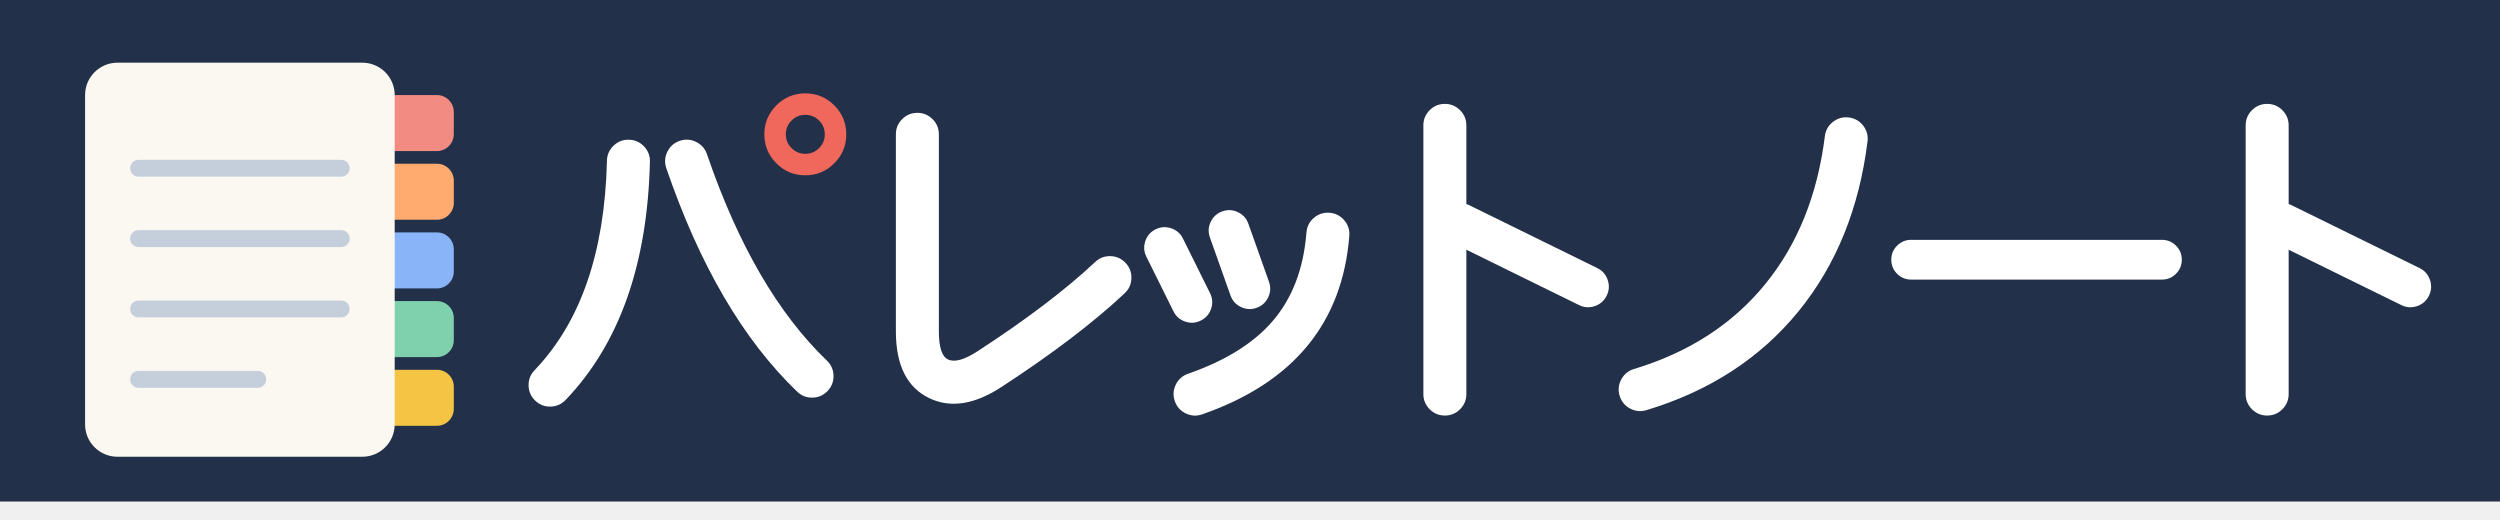
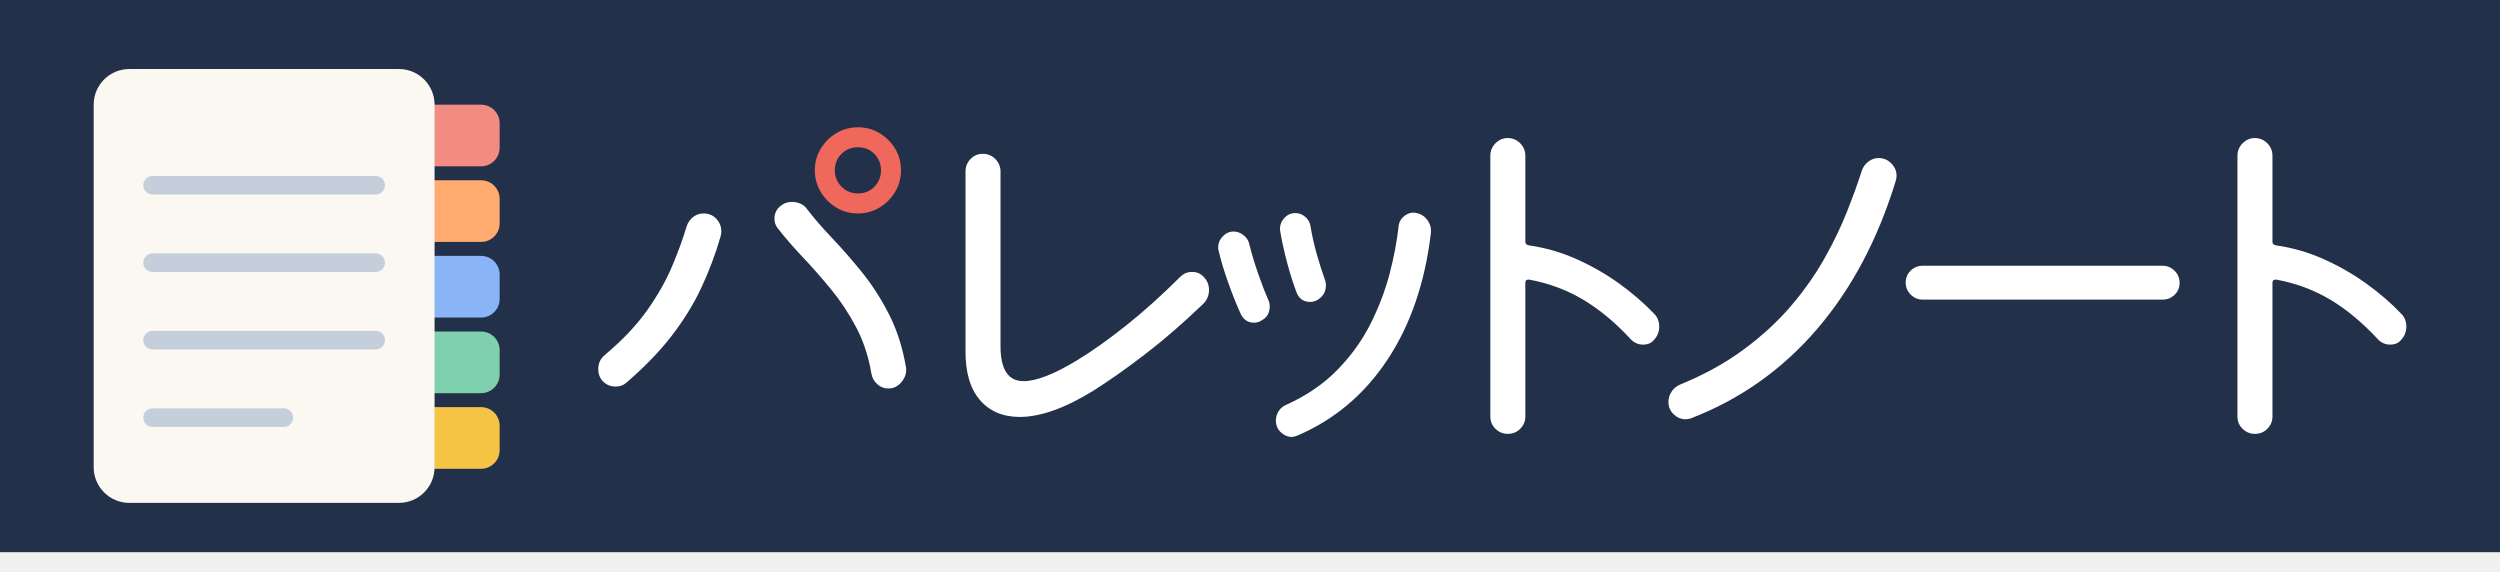
- <svg xmlns="http://www.w3.org/2000/svg" viewBox="-38.0 -56.0 1116.602 232">
-   <path fill="#22304A" d="M-78,-96 L1118.602,-96 L1118.602,168 L-78,168 L-78,-96 Z" />
+ <svg xmlns="http://www.w3.org/2000/svg" viewBox="-38.0 -56.0 1014.151 232">
+   <path fill="#22304A" d="M-78,-96 L1016.151,-96 L1016.151,168 L-78,168 L-78,-96 Z" />
  <path fill="#F28B82" d="M126.971,-13.543 L157.143,-13.543 C161.309,-13.543 164.686,-10.166 164.686,-6 L164.686,3.931 C164.686,8.097 161.309,11.474 157.143,11.474 L126.971,11.474 C122.806,11.474 119.429,8.097 119.429,3.931 L119.429,-6 C119.429,-10.166 122.806,-13.543 126.971,-13.543 Z" />
  <path fill="#FFAB70" d="M126.971,17.131 L157.143,17.131 C161.309,17.131 164.686,20.508 164.686,24.674 L164.686,34.606 C164.686,38.772 161.309,42.149 157.143,42.149 L126.971,42.149 C122.806,42.149 119.429,38.772 119.429,34.606 L119.429,24.674 C119.429,20.508 122.806,17.131 126.971,17.131 Z" />
  <path fill="#8AB4F8" d="M126.971,47.806 L157.143,47.806 C161.309,47.806 164.686,51.183 164.686,55.349 L164.686,65.28 C164.686,69.446 161.309,72.823 157.143,72.823 L126.971,72.823 C122.806,72.823 119.429,69.446 119.429,65.28 L119.429,55.349 C119.429,51.183 122.806,47.806 126.971,47.806 Z" />
  <path fill="#7FD1AE" d="M126.971,78.48 L157.143,78.48 C161.309,78.48 164.686,81.857 164.686,86.023 L164.686,95.954 C164.686,100.12 161.309,103.497 157.143,103.497 L126.971,103.497 C122.806,103.497 119.429,100.12 119.429,95.954 L119.429,86.023 C119.429,81.857 122.806,78.48 126.971,78.48 Z" />
  <path fill="#F6C445" d="M126.971,109.154 L157.143,109.154 C161.309,109.154 164.686,112.531 164.686,116.697 L164.686,126.629 C164.686,130.794 161.309,134.171 157.143,134.171 L126.971,134.171 C122.806,134.171 119.429,130.794 119.429,126.629 L119.429,116.697 C119.429,112.531 122.806,109.154 126.971,109.154 Z" />
  <path fill="#FBF8F1" d="M14.457,-28 L123.829,-28 C131.813,-28 138.286,-21.527 138.286,-13.543 L138.286,133.543 C138.286,141.527 131.813,148 123.829,148 L14.457,148 C6.473,148 0,141.527 0,133.543 L0,-13.543 C0,-21.527 6.473,-28 14.457,-28 Z" />
  <path fill="#C5CFDB" d="M23.886,15.371 L114.4,15.371 C116.483,15.371 118.171,17.06 118.171,19.143 L118.171,19.143 C118.171,21.226 116.483,22.914 114.4,22.914 L23.886,22.914 C21.803,22.914 20.114,21.226 20.114,19.143 L20.114,19.143 C20.114,17.06 21.803,15.371 23.886,15.371 Z M23.886,46.8 L114.4,46.8 C116.483,46.8 118.171,48.488 118.171,50.571 L118.171,50.571 C118.171,52.654 116.483,54.343 114.4,54.343 L23.886,54.343 C21.803,54.343 20.114,52.654 20.114,50.571 L20.114,50.571 C20.114,48.488 21.803,46.8 23.886,46.8 Z M23.886,78.229 L114.4,78.229 C116.483,78.229 118.171,79.917 118.171,82 L118.171,82 C118.171,84.083 116.483,85.771 114.4,85.771 L23.886,85.771 C21.803,85.771 20.114,84.083 20.114,82 L20.114,82 C20.114,79.917 21.803,78.229 23.886,78.229 Z M23.886,109.657 L77.138,109.657 C79.221,109.657 80.91,111.346 80.91,113.429 L80.91,113.429 C80.91,115.511 79.221,117.2 77.138,117.2 L23.886,117.2 C21.803,117.2 20.114,115.512 20.114,113.429 L20.114,113.429 C20.114,111.346 21.803,109.657 23.886,109.657 Z" />
-   <path fill="#FFFFFF" d="M252.283,16.229 Q250.644,85.048 214.617,122.642 Q211.865,125.513 207.89,125.598 Q203.914,125.682 201.043,122.931 Q198.172,120.18 198.088,116.204 Q198.003,112.229 200.755,109.358 Q231.627,77.143 233.088,15.771 Q233.183,11.796 236.061,9.052 Q238.939,6.308 242.914,6.403 Q246.89,6.497 249.634,9.375 Q252.378,12.253 252.283,16.229 Z" />
-   <path fill="#FFFFFF" d="M277.769,12.893 Q298.532,73.585 331.334,105.075 Q334.203,107.828 334.284,111.804 Q334.365,115.78 331.611,118.648 Q328.857,121.517 324.882,121.598 Q320.906,121.679 318.037,118.925 Q281.874,84.208 259.603,19.107 Q258.315,15.345 260.066,11.774 Q261.816,8.204 265.578,6.917 Q269.341,5.63 272.911,7.38 Q276.482,9.13 277.769,12.893 Z" />
-   <path fill="#F0675B" d="M339.986,4 Q339.986,11.58 334.626,16.94 Q329.266,22.3 321.686,22.3 Q314.106,22.3 308.746,16.94 Q303.386,11.58 303.386,4 Q303.386,-3.58 308.746,-8.94 Q314.106,-14.3 321.686,-14.3 Q329.266,-14.3 334.626,-8.94 Q339.986,-3.58 339.986,4 Z M330.386,4 Q330.386,0.396 327.838,-2.152 Q325.289,-4.7 321.686,-4.7 Q318.082,-4.7 315.534,-2.152 Q312.986,0.396 312.986,4 Q312.986,7.604 315.534,10.152 Q318.082,12.7 321.686,12.7 Q325.289,12.7 327.838,10.152 Q330.386,7.604 330.386,4 Z" />
-   <path fill="#FFFFFF" d="M381.336,4 L381.336,92 Q381.336,102.639 385.431,104.555 Q389.784,106.593 398.521,100.94 Q431.269,79.654 451.17,60.996 Q454.071,58.277 458.045,58.405 Q462.02,58.533 464.739,61.434 Q467.459,64.335 467.331,68.31 Q467.203,72.284 464.302,75.004 Q443.159,94.825 408.951,117.06 Q391.281,128.493 377.291,121.945 Q362.136,114.851 362.136,92 L362.136,4 Q362.136,0.024 364.947,-2.788 Q367.759,-5.6 371.736,-5.6 Q375.712,-5.6 378.524,-2.788 Q381.336,0.024 381.336,4 Z" />
-   <path fill="#FFFFFF" d="M490.356,50.548 L502.456,74.948 Q504.135,78.333 502.928,81.912 Q501.722,85.492 498.337,87.171 Q494.953,88.849 491.373,87.642 Q487.793,86.436 486.115,83.052 L474.015,58.652 Q472.337,55.267 473.543,51.688 Q474.75,48.108 478.134,46.429 Q481.518,44.751 485.098,45.958 Q488.678,47.164 490.356,50.548 Z" />
-   <path fill="#FFFFFF" d="M519.58,43.947 L528.78,69.847 Q530.044,73.407 528.421,76.818 Q526.798,80.229 523.238,81.494 Q519.679,82.758 516.267,81.135 Q512.856,79.512 511.592,75.953 L502.392,50.053 Q501.127,46.493 502.75,43.082 Q504.373,39.671 507.933,38.406 Q511.493,37.142 514.904,38.765 Q518.315,40.388 519.58,43.947 Z" />
-   <path fill="#FFFFFF" d="M564.656,49.356 Q560.044,107.768 498.946,129.065 Q495.191,130.374 491.61,128.644 Q488.029,126.915 486.721,123.16 Q485.412,119.405 487.141,115.824 Q488.871,112.244 492.626,110.935 Q517.49,102.268 530.195,87.672 Q543.586,72.287 545.516,47.844 Q545.828,43.88 548.853,41.299 Q551.877,38.717 555.841,39.03 Q559.805,39.343 562.387,42.367 Q564.969,45.391 564.656,49.356 Z" />
-   <path fill="#FFFFFF" d="M616.936,0 L616.936,120 Q616.936,123.976 614.124,126.788 Q611.312,129.6 607.336,129.6 Q603.359,129.6 600.547,126.788 Q597.736,123.976 597.736,120 L597.736,0 Q597.736,-3.976 600.547,-6.788 Q603.359,-9.6 607.336,-9.6 Q611.312,-9.6 614.124,-6.788 Q616.936,-3.976 616.936,0 Z" />
-   <path fill="#FFFFFF" d="M618.399,35.729 L675.399,63.729 Q678.825,65.412 680.057,69.024 Q681.29,72.637 679.607,76.063 Q677.924,79.489 674.311,80.721 Q670.699,81.954 667.273,80.271 L610.273,52.271 Q606.847,50.588 605.614,46.976 Q604.382,43.363 606.065,39.937 Q607.748,36.511 611.36,35.279 Q614.973,34.046 618.399,35.729 Z" />
-   <path fill="#FFFFFF" d="M796.112,7.191 Q790.491,52.158 765.274,83.068 Q739.71,114.406 697.36,127.19 Q693.553,128.34 690.049,126.46 Q686.545,124.581 685.395,120.774 Q684.246,116.968 686.125,113.463 Q688.004,109.959 691.811,108.81 Q728.542,97.721 750.397,70.932 Q772.124,44.299 777.06,4.809 Q777.553,0.864 780.692,-1.578 Q783.831,-4.019 787.776,-3.526 Q791.722,-3.033 794.163,0.106 Q796.605,3.245 796.112,7.191 Z" />
-   <path fill="#FFFFFF" d="M815.606,51.12 L927.606,51.12 Q931.284,51.12 933.885,53.721 Q936.486,56.322 936.486,60 Q936.486,63.678 933.885,66.279 Q931.284,68.88 927.606,68.88 L815.606,68.88 Q811.927,68.88 809.327,66.279 Q806.726,63.678 806.726,60 Q806.726,56.322 809.327,53.721 Q811.927,51.12 815.606,51.12 Z" />
-   <path fill="#FFFFFF" d="M984.206,0 L984.206,120 Q984.206,123.976 981.394,126.788 Q978.582,129.6 974.606,129.6 Q970.629,129.6 967.818,126.788 Q965.006,123.976 965.006,120 L965.006,0 Q965.006,-3.976 967.818,-6.788 Q970.629,-9.6 974.606,-9.6 Q978.582,-9.6 981.394,-6.788 Q984.206,-3.976 984.206,0 Z" />
-   <path fill="#FFFFFF" d="M985.669,35.729 L1042.669,63.729 Q1046.095,65.412 1047.327,69.024 Q1048.56,72.637 1046.877,76.063 Q1045.194,79.489 1041.581,80.721 Q1037.969,81.954 1034.543,80.271 L977.543,52.271 Q974.117,50.588 972.884,46.976 Q971.652,43.363 973.335,39.937 Q975.018,36.511 978.63,35.279 Q982.243,34.046 985.669,35.729 Z" />
+   <path fill="#FFFFFF" d="M322.345,101.586 Q319.848,101.586 317.898,99.87 Q315.947,98.153 315.479,95.501 Q313.762,85.202 309.315,76.775 Q304.868,68.349 299.094,61.326 Q293.32,54.304 287.625,48.296 Q281.929,42.289 277.56,36.671 Q276.155,34.954 276.155,32.77 Q276.155,29.025 279.432,26.996 Q280.993,25.904 283.333,25.904 Q285.05,25.904 286.688,26.606 Q288.327,27.308 289.419,28.869 Q293.476,34.174 299.406,40.416 Q305.336,46.658 311.5,54.226 Q317.664,61.795 322.579,71.391 Q327.495,80.988 329.523,93.004 Q329.991,96.125 327.807,98.856 Q325.622,101.586 322.345,101.586 Z M216.077,99.246 Q214.361,100.806 211.708,100.806 Q208.275,100.806 206.09,98.153 Q204.686,96.281 204.686,93.784 Q204.686,90.195 207.339,88.01 Q218.106,78.96 224.504,69.909 Q230.902,60.858 234.569,52.198 Q238.236,43.537 240.576,35.735 Q241.357,33.394 243.229,31.99 Q245.102,30.585 247.443,30.585 Q250.563,30.585 252.592,32.77 Q254.621,34.954 254.621,37.919 Q254.621,38.7 254.309,39.948 Q251.188,50.715 246.506,60.702 Q241.825,70.689 234.491,80.208 Q227.156,89.727 216.077,99.246 Z" />
+   <path fill="#F0675B" d="M310.017,30.585 Q305.18,30.585 301.201,28.166 Q297.221,25.748 294.881,21.769 Q292.54,17.789 292.54,13.108 Q292.54,8.27 294.959,4.291 Q297.378,0.312 301.357,-2.029 Q305.336,-4.369 310.017,-4.369 Q314.855,-4.369 318.834,-1.951 Q322.813,0.468 325.154,4.369 Q327.495,8.27 327.495,13.108 Q327.495,17.789 325.154,21.769 Q322.813,25.748 318.834,28.166 Q314.855,30.585 310.017,30.585 Z M310.017,22.471 Q314.075,22.471 316.727,19.74 Q319.38,17.009 319.38,13.108 Q319.38,9.207 316.727,6.476 Q314.075,3.745 310.017,3.745 Q306.116,3.745 303.385,6.398 Q300.655,9.051 300.655,13.108 Q300.655,17.009 303.385,19.74 Q306.116,22.471 310.017,22.471 Z" />
+   <path fill="#FFFFFF" d="M405.476,102.523 Q396.894,107.828 389.404,110.481 Q381.913,113.134 375.671,113.134 Q365.372,113.134 359.443,106.19 Q353.513,99.246 353.669,85.982 L353.669,13.576 Q353.669,10.611 355.698,8.505 Q357.726,6.398 360.691,6.398 Q363.656,6.398 365.763,8.505 Q367.869,10.611 367.869,13.576 L367.869,84.421 Q367.869,98.622 377.232,98.622 Q384.878,98.622 398.61,90.351 Q408.129,84.577 418.974,75.917 Q429.82,67.256 440.743,56.333 Q442.772,54.304 445.58,54.304 Q448.701,54.304 450.574,56.645 Q452.447,58.674 452.447,61.638 Q452.447,64.915 450.106,67.256 Q438.09,78.804 426.621,87.62 Q415.151,96.437 405.476,102.523 Z" />
+   <path fill="#FFFFFF" d="M488.467,120.624 Q487.842,120.78 487.296,121.014 Q486.75,121.248 485.97,121.248 Q483.629,121.248 481.601,119.376 Q479.572,117.503 479.572,114.538 Q479.572,112.51 480.742,110.715 Q481.913,108.921 483.941,108.14 Q496.269,102.523 504.617,93.94 Q512.966,85.358 518.037,75.215 Q523.109,65.072 525.762,54.85 Q528.415,44.629 529.351,35.735 Q529.663,33.082 531.926,31.443 Q534.188,29.805 536.685,30.429 Q539.494,31.053 541.132,33.394 Q542.771,35.735 542.459,38.544 Q538.87,68.661 524.904,89.805 Q510.937,110.949 488.467,120.624 Z M496.113,65.852 Q494.865,66.476 493.46,66.476 Q489.559,66.476 487.998,62.731 Q485.97,57.425 484.175,50.715 Q482.381,44.005 481.288,37.607 Q480.976,34.798 482.849,32.614 Q484.721,30.429 487.53,30.429 Q489.715,30.429 491.509,31.99 Q493.304,33.55 493.616,35.735 Q494.552,41.508 496.191,47.204 Q497.829,52.9 499.39,57.269 Q499.858,58.362 499.858,59.766 Q499.858,63.823 496.113,65.852 Z M473.798,73.966 Q472.394,74.902 470.677,74.902 Q467.088,74.902 465.372,71.469 Q462.875,66.008 460.3,58.83 Q457.725,51.651 456.321,45.566 Q456.165,45.098 456.165,44.161 Q456.165,41.821 458.037,39.87 Q459.91,37.919 462.407,37.919 Q464.591,37.919 466.464,39.402 Q468.337,40.884 468.805,43.069 Q470.053,48.218 472.16,54.382 Q474.266,60.546 476.451,65.54 Q477.075,66.788 477.075,68.349 Q477.075,72.25 473.798,73.966 Z" />
+   <path fill="#FFFFFF" d="M633.047,71.313 Q635.076,73.342 635.076,76.463 Q635.076,79.584 633.047,81.769 Q631.487,83.797 628.522,83.797 Q625.713,83.797 623.684,81.769 Q614.165,71.469 604.178,65.54 Q594.191,59.61 582.332,57.425 L582.02,57.425 Q580.771,57.425 580.771,58.674 L580.771,112.978 Q580.771,115.787 578.743,117.893 Q576.714,120 573.593,120 Q570.784,120 568.678,117.971 Q566.571,115.943 566.571,112.978 L566.571,7.178 Q566.571,4.213 568.678,2.107 Q570.784,0 573.593,0 Q576.558,0 578.665,2.107 Q580.771,4.213 580.771,7.178 L580.771,42.133 Q580.771,43.225 582.176,43.537 Q592.163,44.941 601.448,49.077 Q610.732,53.212 618.769,58.986 Q626.805,64.759 633.047,71.313 Z" />
+   <path fill="#FFFFFF" d="M648.184,113.602 Q647.092,114.07 645.687,114.07 Q643.034,114.07 640.928,112.042 Q638.821,110.013 638.821,107.048 Q638.821,104.863 640.07,102.913 Q641.318,100.962 643.503,100.026 Q658.327,93.94 669.484,85.67 Q680.642,77.399 688.6,68.036 Q696.558,58.674 702.02,48.999 Q707.482,39.324 711.149,30.117 Q714.816,20.91 717.313,13.108 Q718.093,10.923 719.966,9.519 Q721.838,8.114 724.023,8.114 Q727.144,8.114 729.25,10.299 Q731.357,12.484 731.357,15.293 Q731.357,16.073 731.045,17.321 Q720.122,53.056 699.055,77.555 Q677.989,102.055 648.184,113.602 Z" />
+   <path fill="#FFFFFF" d="M839.31,65.54 L741.937,65.54 Q739.128,65.54 737.1,63.511 Q735.071,61.482 735.071,58.674 Q735.071,55.709 737.1,53.758 Q739.128,51.808 741.937,51.808 L839.31,51.808 Q842.119,51.808 844.148,53.836 Q846.176,55.865 846.176,58.674 Q846.176,61.638 844.148,63.589 Q842.119,65.54 839.31,65.54 Z" />
+   <path fill="#FFFFFF" d="M936.122,71.313 Q938.151,73.342 938.151,76.463 Q938.151,79.584 936.122,81.769 Q934.562,83.797 931.597,83.797 Q928.788,83.797 926.759,81.769 Q917.24,71.469 907.253,65.54 Q897.266,59.61 885.407,57.425 L885.095,57.425 Q883.846,57.425 883.846,58.674 L883.846,112.978 Q883.846,115.787 881.818,117.893 Q879.789,120 876.668,120 Q873.859,120 871.753,117.971 Q869.646,115.943 869.646,112.978 L869.646,7.178 Q869.646,4.213 871.753,2.107 Q873.859,0 876.668,0 Q879.633,0 881.74,2.107 Q883.846,4.213 883.846,7.178 L883.846,42.133 Q883.846,43.225 885.251,43.537 Q895.238,44.941 904.523,49.077 Q913.807,53.212 921.844,58.986 Q929.88,64.759 936.122,71.313 Z" />
</svg>
